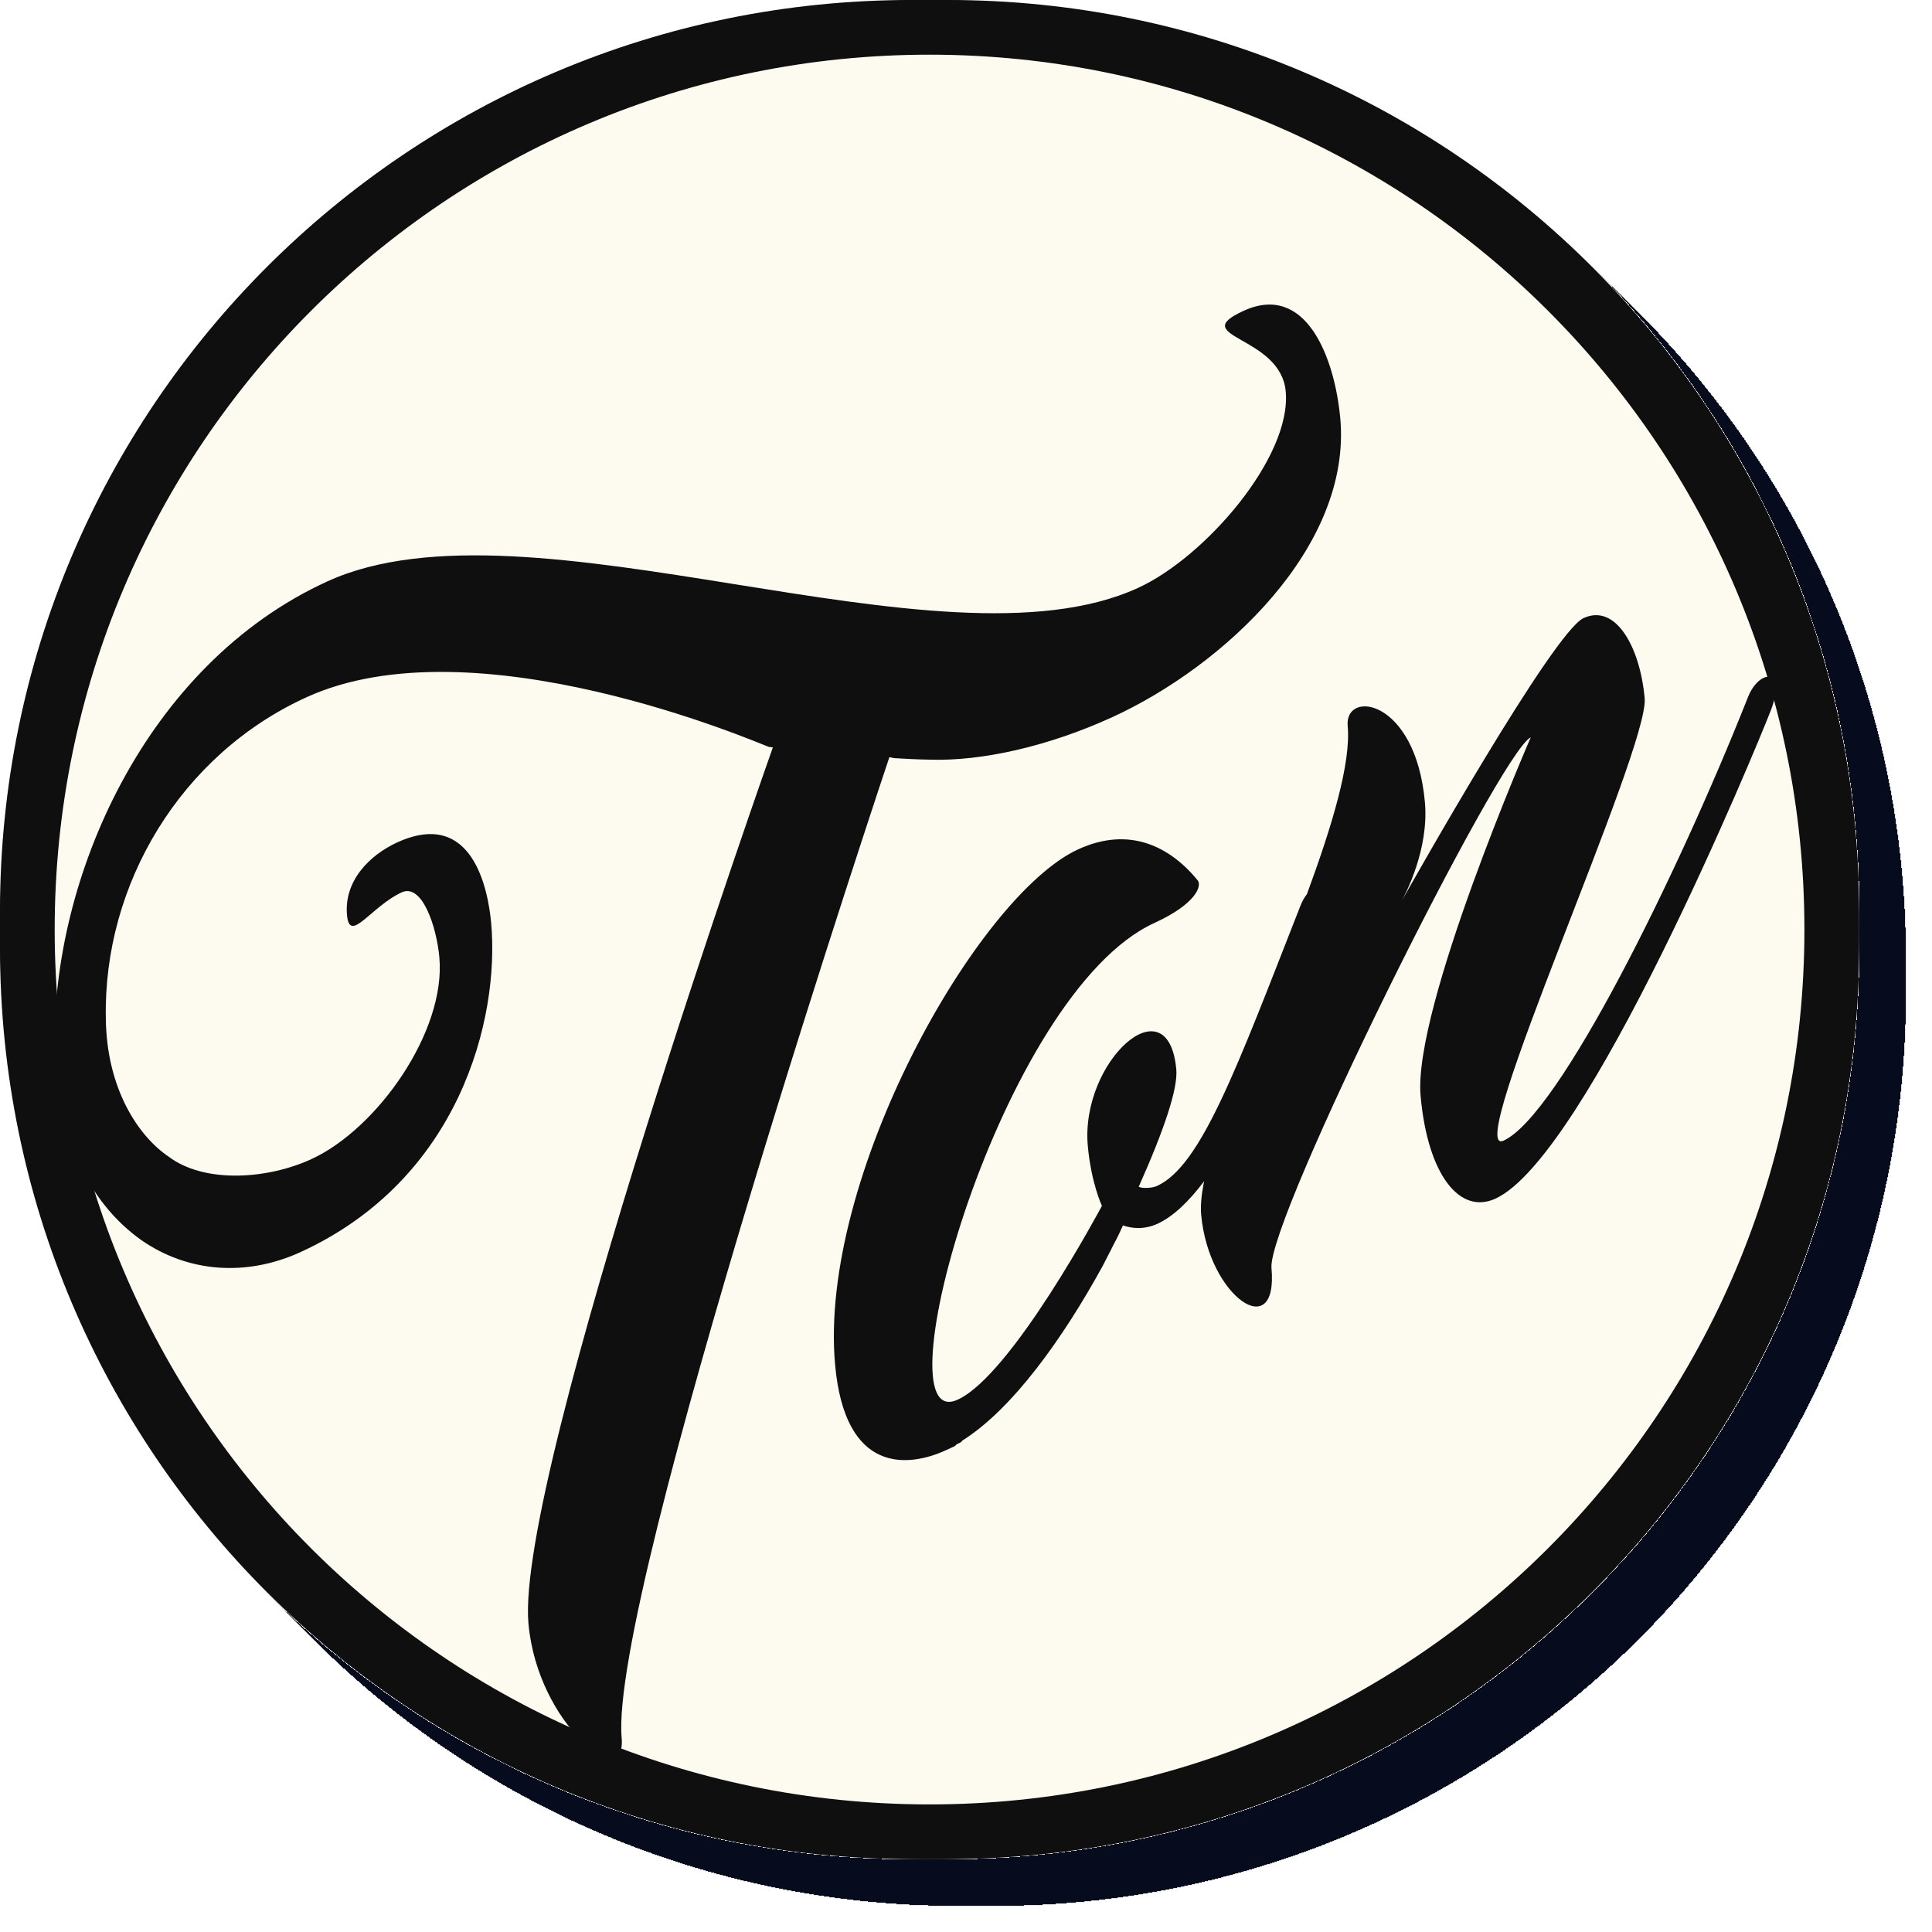
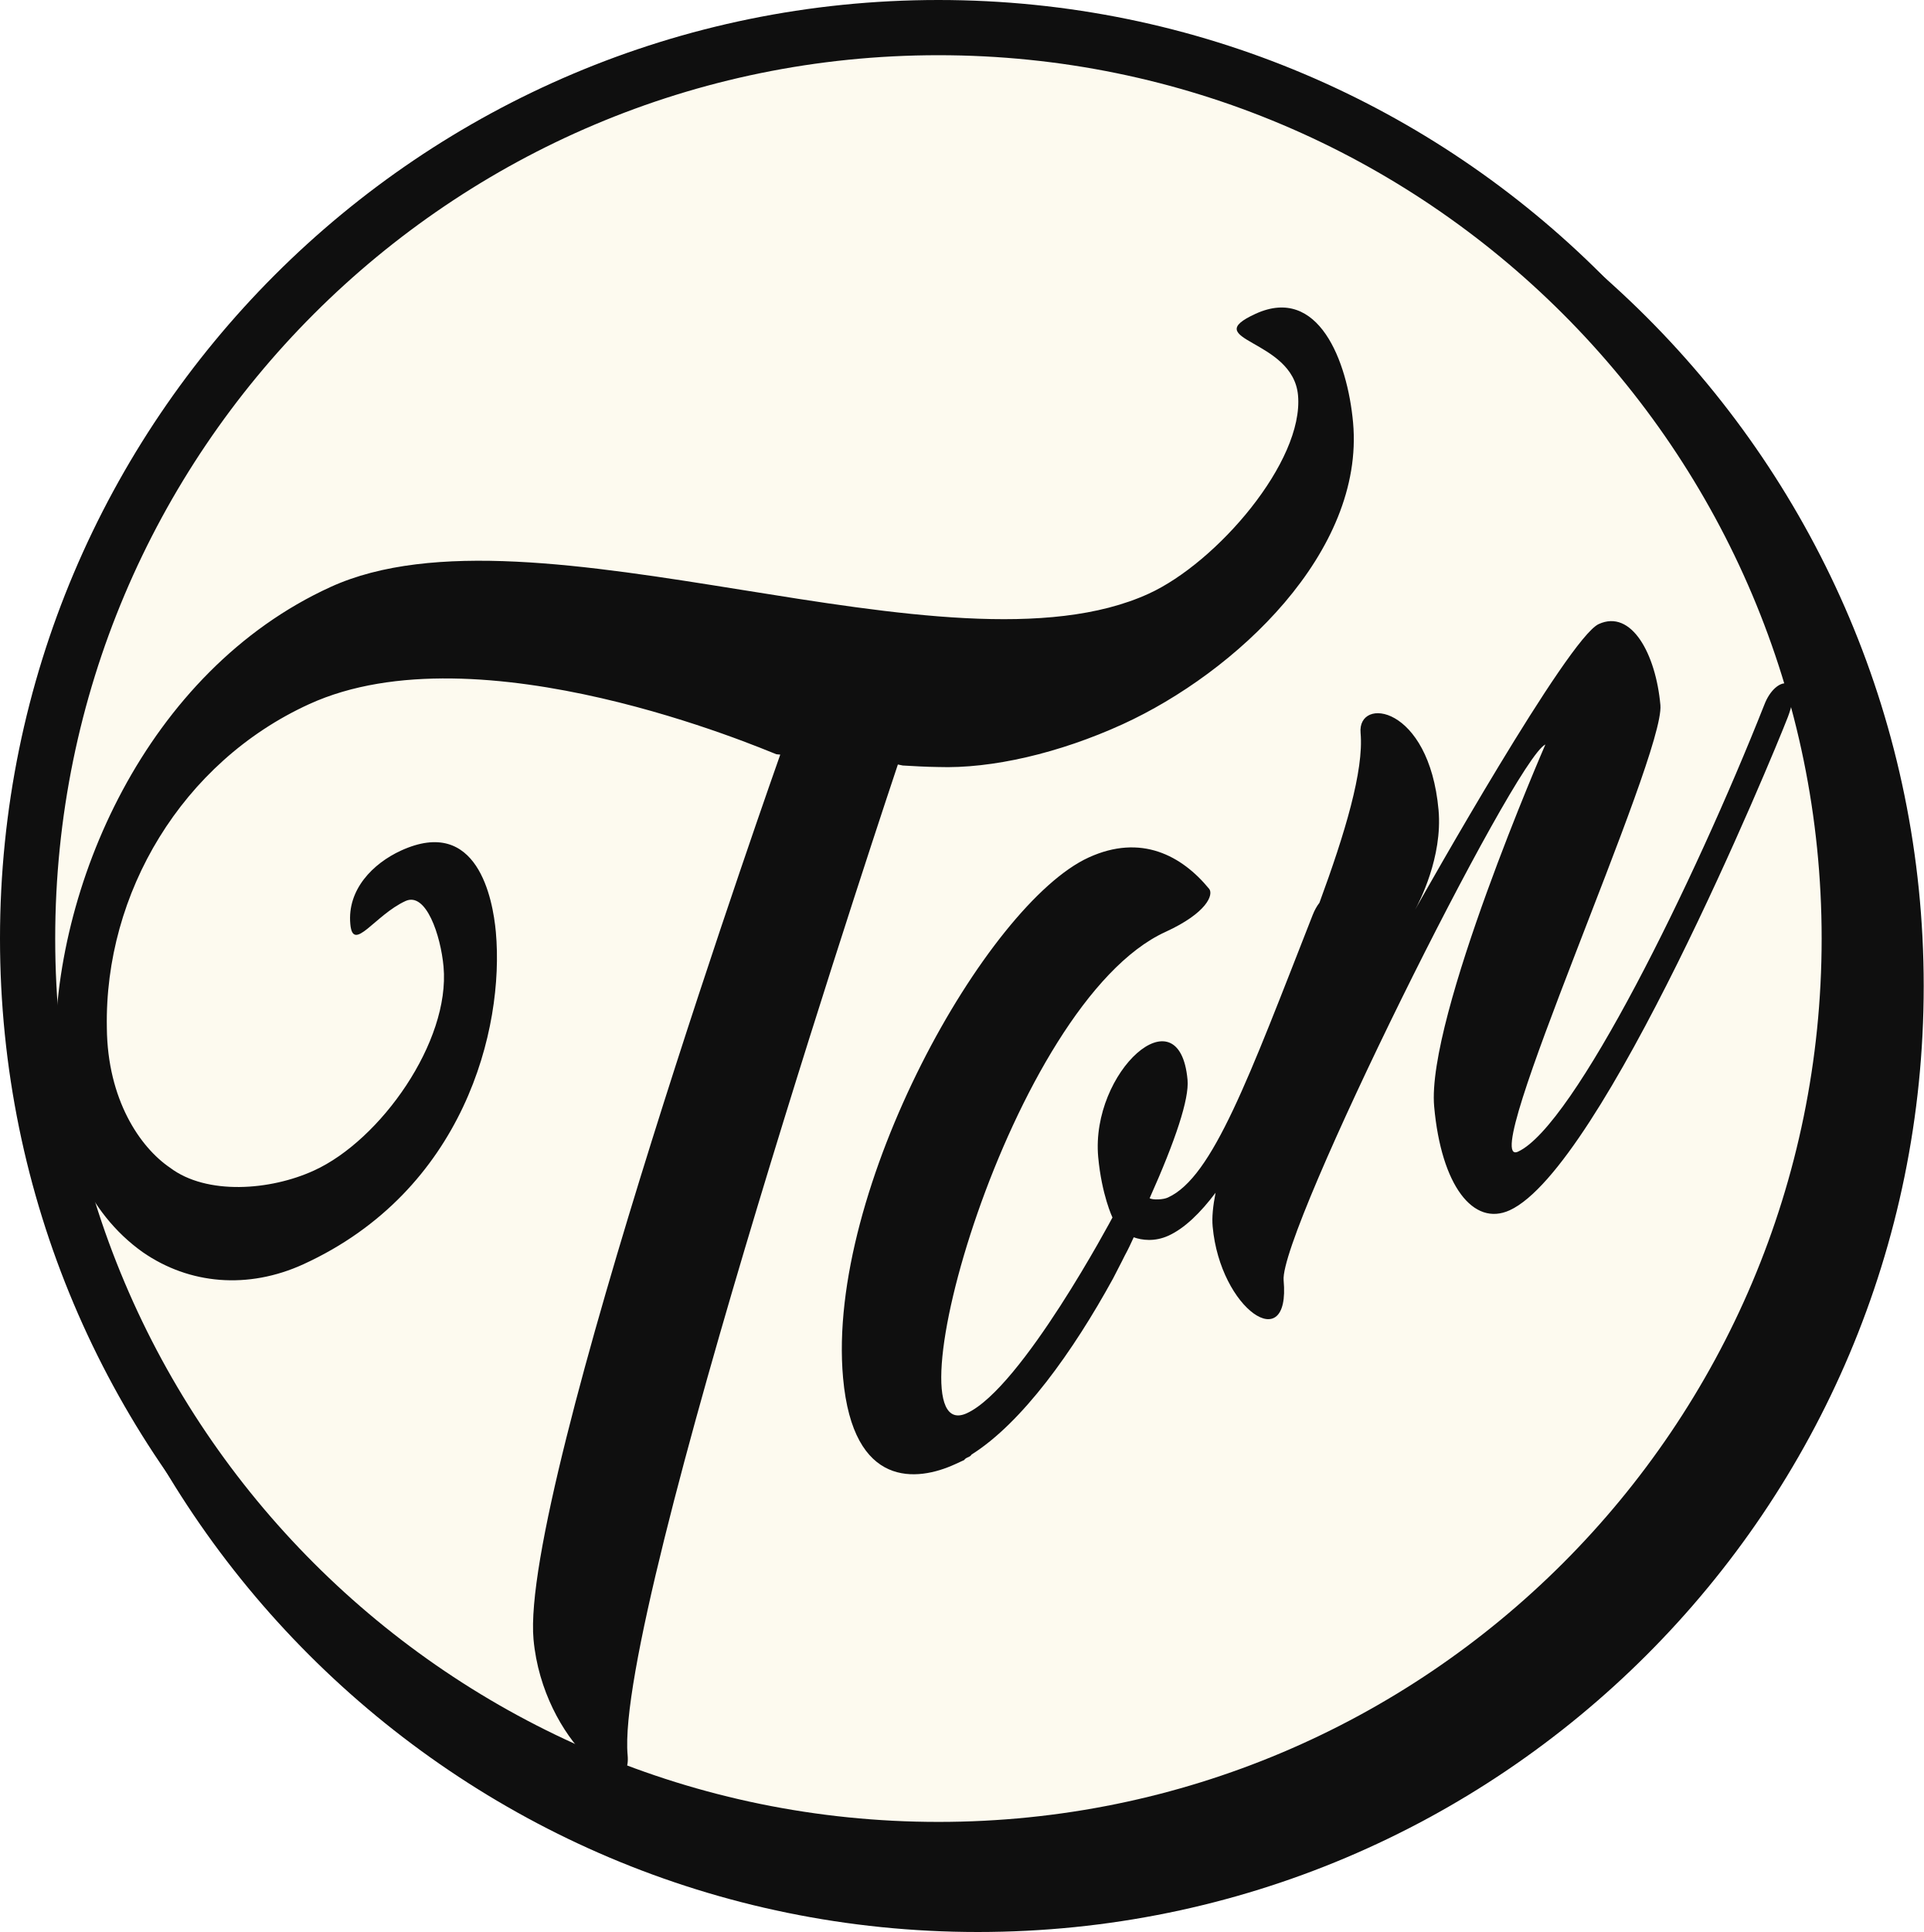
- <svg xmlns="http://www.w3.org/2000/svg" width="53" height="53" viewBox="0 0 53 53" fill="none">
-   <g filter="url(#filter0_bddddd_520_24303)">
-     <rect width="51" height="51" rx="25" fill="#FDFAEF" />
-     <rect x="0.75" y="0.75" width="49.5" height="49.5" rx="24.25" stroke="#0F0F0F" stroke-width="1.5" />
-   </g>
-   <circle cx="25.5" cy="25.5" r="24.75" fill="#FDFAEF" stroke="#0F0F0F" stroke-width="1.5" />
-   <path fill-rule="evenodd" clip-rule="evenodd" d="M34.121 8.524C32.524 9.255 35.132 9.194 35.271 10.738C35.435 12.536 33.067 15.284 31.215 16.13C25.785 18.615 14.51 13.42 8.979 15.95C3.981 18.234 1.421 24.106 1.499 28.74C1.523 31.052 2.383 32.96 3.879 34.021C5.147 34.901 6.742 35.034 8.241 34.35C12.603 32.355 13.711 27.959 13.474 25.32C13.392 24.429 12.977 22.158 10.896 23.11C10.135 23.46 9.431 24.167 9.52 25.109C9.591 25.901 10.183 24.864 11.019 24.48C11.577 24.225 11.975 25.408 12.053 26.265C12.236 28.302 10.339 30.977 8.537 31.8C7.347 32.348 5.613 32.477 4.62 31.726C3.804 31.171 2.92 29.876 2.903 27.924C2.835 24.266 4.947 20.71 8.398 19.132C13.015 17.017 20.74 20.36 21.097 20.492L21.202 20.502C21.202 20.502 14.13 40.457 14.497 44.541C14.752 47.339 17.19 49.168 17.054 47.682C16.697 43.742 24.398 20.771 24.398 20.771L24.531 20.798C24.823 20.815 25.17 20.835 25.486 20.839C26.945 20.89 28.781 20.465 30.508 19.676C33.578 18.272 37.083 14.998 36.768 11.482C36.614 9.796 35.822 7.749 34.121 8.524ZM31.752 33.572C32.19 33.371 32.618 32.953 33.031 32.406C32.959 32.77 32.928 33.079 32.952 33.327C33.156 35.575 35.071 36.881 34.88 34.786C34.761 33.453 41.153 20.611 41.993 20.227C41.993 20.227 38.753 27.666 38.971 30.066C39.164 32.212 40.035 33.334 41.024 32.882C43.534 31.732 48.133 20.638 48.582 19.479C49.032 18.289 48.243 18.353 47.943 19.146C46.029 23.98 42.772 30.594 41.248 31.29C40.083 31.824 45.243 20.556 45.118 19.155C44.992 17.758 44.329 16.548 43.441 16.956C42.609 17.337 38.722 24.235 38.453 24.715C38.559 24.521 39.205 23.29 39.089 22.005C38.831 19.152 36.88 18.914 36.971 19.914C37.063 20.934 36.546 22.644 35.853 24.528C35.784 24.616 35.72 24.728 35.669 24.861C33.928 29.298 32.955 31.981 31.738 32.535C31.613 32.596 31.324 32.606 31.238 32.556C31.942 30.981 32.316 29.856 32.269 29.339C32.051 26.932 29.634 29.115 29.841 31.433C29.936 32.467 30.229 33.079 30.229 33.079C30.229 33.079 27.767 37.713 26.271 38.397C24.065 39.407 27.454 27.245 31.667 25.32C32.809 24.797 32.976 24.304 32.857 24.151C32.113 23.243 31.004 22.648 29.583 23.297C26.815 24.562 22.446 32.311 22.909 37.438C23.181 40.461 24.932 40.249 25.948 39.784L26.2 39.668C26.224 39.627 26.274 39.604 26.325 39.583C26.349 39.57 26.376 39.559 26.4 39.519C27.774 38.655 29.157 36.72 30.246 34.735C30.45 34.344 30.562 34.116 30.562 34.116C30.651 33.956 30.739 33.766 30.806 33.616C31.024 33.694 31.371 33.745 31.752 33.572Z" fill="#0F0F0F" />
-   <defs>
-     <filter id="filter0_bddddd_520_24303" x="-21.165" y="-21.165" width="93.33" height="93.33" filterUnits="userSpaceOnUse" color-interpolation-filters="sRGB">
-       <feFlood flood-opacity="0" result="BackgroundImageFix" />
-       <feGaussianBlur in="BackgroundImageFix" stdDeviation="10.582" />
-       <feComposite in2="SourceAlpha" operator="in" result="effect1_backgroundBlur_520_24303" />
-       <feColorMatrix in="SourceAlpha" type="matrix" values="0 0 0 0 0 0 0 0 0 0 0 0 0 0 0 0 0 0 127 0" result="hardAlpha" />
-       <feOffset dx="0.255" dy="0.255" />
-       <feComposite in2="hardAlpha" operator="out" />
-       <feColorMatrix type="matrix" values="0 0 0 0 0.027 0 0 0 0 0.043 0 0 0 0 0.118 0 0 0 1 0" />
-       <feBlend mode="normal" in2="effect1_backgroundBlur_520_24303" result="effect2_dropShadow_520_24303" />
-       <feColorMatrix in="SourceAlpha" type="matrix" values="0 0 0 0 0 0 0 0 0 0 0 0 0 0 0 0 0 0 127 0" result="hardAlpha" />
-       <feOffset dx="0.51" dy="0.51" />
-       <feComposite in2="hardAlpha" operator="out" />
-       <feColorMatrix type="matrix" values="0 0 0 0 0.027 0 0 0 0 0.043 0 0 0 0 0.118 0 0 0 1 0" />
-       <feBlend mode="normal" in2="effect2_dropShadow_520_24303" result="effect3_dropShadow_520_24303" />
-       <feColorMatrix in="SourceAlpha" type="matrix" values="0 0 0 0 0 0 0 0 0 0 0 0 0 0 0 0 0 0 127 0" result="hardAlpha" />
-       <feOffset dx="0.765" dy="0.765" />
-       <feComposite in2="hardAlpha" operator="out" />
-       <feColorMatrix type="matrix" values="0 0 0 0 0.027 0 0 0 0 0.043 0 0 0 0 0.118 0 0 0 1 0" />
-       <feBlend mode="normal" in2="effect3_dropShadow_520_24303" result="effect4_dropShadow_520_24303" />
-       <feColorMatrix in="SourceAlpha" type="matrix" values="0 0 0 0 0 0 0 0 0 0 0 0 0 0 0 0 0 0 127 0" result="hardAlpha" />
-       <feOffset dx="1.02" dy="1.02" />
-       <feComposite in2="hardAlpha" operator="out" />
-       <feColorMatrix type="matrix" values="0 0 0 0 0.027 0 0 0 0 0.043 0 0 0 0 0.118 0 0 0 1 0" />
-       <feBlend mode="normal" in2="effect4_dropShadow_520_24303" result="effect5_dropShadow_520_24303" />
-       <feColorMatrix in="SourceAlpha" type="matrix" values="0 0 0 0 0 0 0 0 0 0 0 0 0 0 0 0 0 0 127 0" result="hardAlpha" />
-       <feOffset dx="1.275" dy="1.275" />
-       <feComposite in2="hardAlpha" operator="out" />
-       <feColorMatrix type="matrix" values="0 0 0 0 0.027 0 0 0 0 0.043 0 0 0 0 0.118 0 0 0 1 0" />
-       <feBlend mode="normal" in2="effect5_dropShadow_520_24303" result="effect6_dropShadow_520_24303" />
-       <feBlend mode="normal" in="SourceGraphic" in2="effect6_dropShadow_520_24303" result="shape" />
-     </filter>
-   </defs>
+ <svg xmlns="http://www.w3.org/2000/svg" width="960" height="964" viewBox="0 0 960 964" fill="none">
+   <circle cx="488" cy="492" r="472" fill="#0F0F0F" />
+   <circle cx="468.307" cy="468.307" r="454.534" fill="#FDFAEF" stroke="#0F0F0F" stroke-width="27.547" />
+   <path fill-rule="evenodd" clip-rule="evenodd" d="M626.635 156.544C597.301 169.971 645.194 168.847 647.756 197.198C650.758 230.228 607.28 280.683 573.267 296.226C473.536 341.868 266.484 246.459 164.894 292.915C73.106 334.871 26.087 442.708 27.525 527.814C27.961 570.275 43.757 605.309 71.232 624.791C94.526 640.961 123.809 643.397 151.346 630.846C231.454 594.196 251.812 513.46 247.442 465.004C245.944 448.646 238.324 406.934 200.11 424.416C186.127 430.846 173.202 443.832 174.827 461.127C176.138 475.672 187.003 456.631 202.363 449.578C212.605 444.895 219.911 466.625 221.348 482.36C224.72 519.764 189.878 568.898 156.783 584.011C134.927 594.075 103.082 596.435 84.851 582.643C69.865 572.462 53.629 548.672 53.319 512.833C52.069 445.649 90.845 380.334 154.226 351.365C239.017 312.523 380.886 373.905 387.438 376.34L389.377 376.527C389.377 376.527 259.501 742.996 266.245 817.991C270.928 869.378 315.698 902.965 313.202 875.687C306.646 803.319 448.07 381.458 448.07 381.458L450.505 381.959C455.872 382.273 462.246 382.643 468.053 382.709C494.84 383.645 528.563 375.839 560.281 361.354C616.651 335.569 681.034 275.433 675.236 210.873C672.413 179.899 657.862 142.308 626.635 156.544ZM583.136 616.548C591.181 612.863 599.044 605.178 606.612 595.137C605.296 601.815 604.73 607.496 605.165 612.048C608.916 653.324 644.077 677.311 640.574 638.84C638.396 614.361 755.787 378.522 771.208 371.469C771.208 371.469 711.7 508.088 715.704 552.165C719.254 591.569 735.242 612.174 753.408 603.871C799.499 582.764 883.977 379.023 892.219 357.729C900.47 335.873 885.981 337.058 880.474 351.608C845.332 440.394 785.515 561.85 757.534 574.639C736.123 584.446 830.899 377.519 828.595 351.791C826.281 326.132 814.105 303.897 797.808 311.394C782.513 318.386 711.143 445.077 706.202 453.882C708.141 450.327 720.003 427.722 717.882 404.119C713.143 351.73 677.298 347.36 678.98 365.718C680.661 384.45 671.178 415.86 658.444 450.454C657.18 452.074 656.005 454.135 655.059 456.574C623.092 538.055 605.226 587.326 582.878 597.497C580.574 598.631 575.264 598.813 573.7 597.881C586.63 568.968 593.495 548.302 592.624 538.809C588.624 494.601 544.229 534.688 548.036 577.276C549.788 596.256 555.159 607.496 555.159 607.496C555.159 607.496 509.949 692.606 482.473 705.157C441.951 723.706 504.207 500.347 581.576 465.009C602.552 455.39 605.605 446.337 603.428 443.527C589.753 426.856 569.391 415.925 543.292 427.853C492.467 451.081 412.232 593.386 420.722 687.539C425.719 743.057 457.878 739.179 476.544 730.628L481.167 728.506C481.602 727.757 482.534 727.326 483.471 726.942C483.911 726.694 484.407 726.502 484.848 725.762C510.071 709.891 535.481 674.365 555.468 637.908C559.219 630.719 561.275 626.537 561.275 626.537C562.9 623.601 564.521 620.107 565.766 617.363C569.766 618.791 576.13 619.733 583.136 616.548Z" fill="#0F0F0F" />
</svg>
